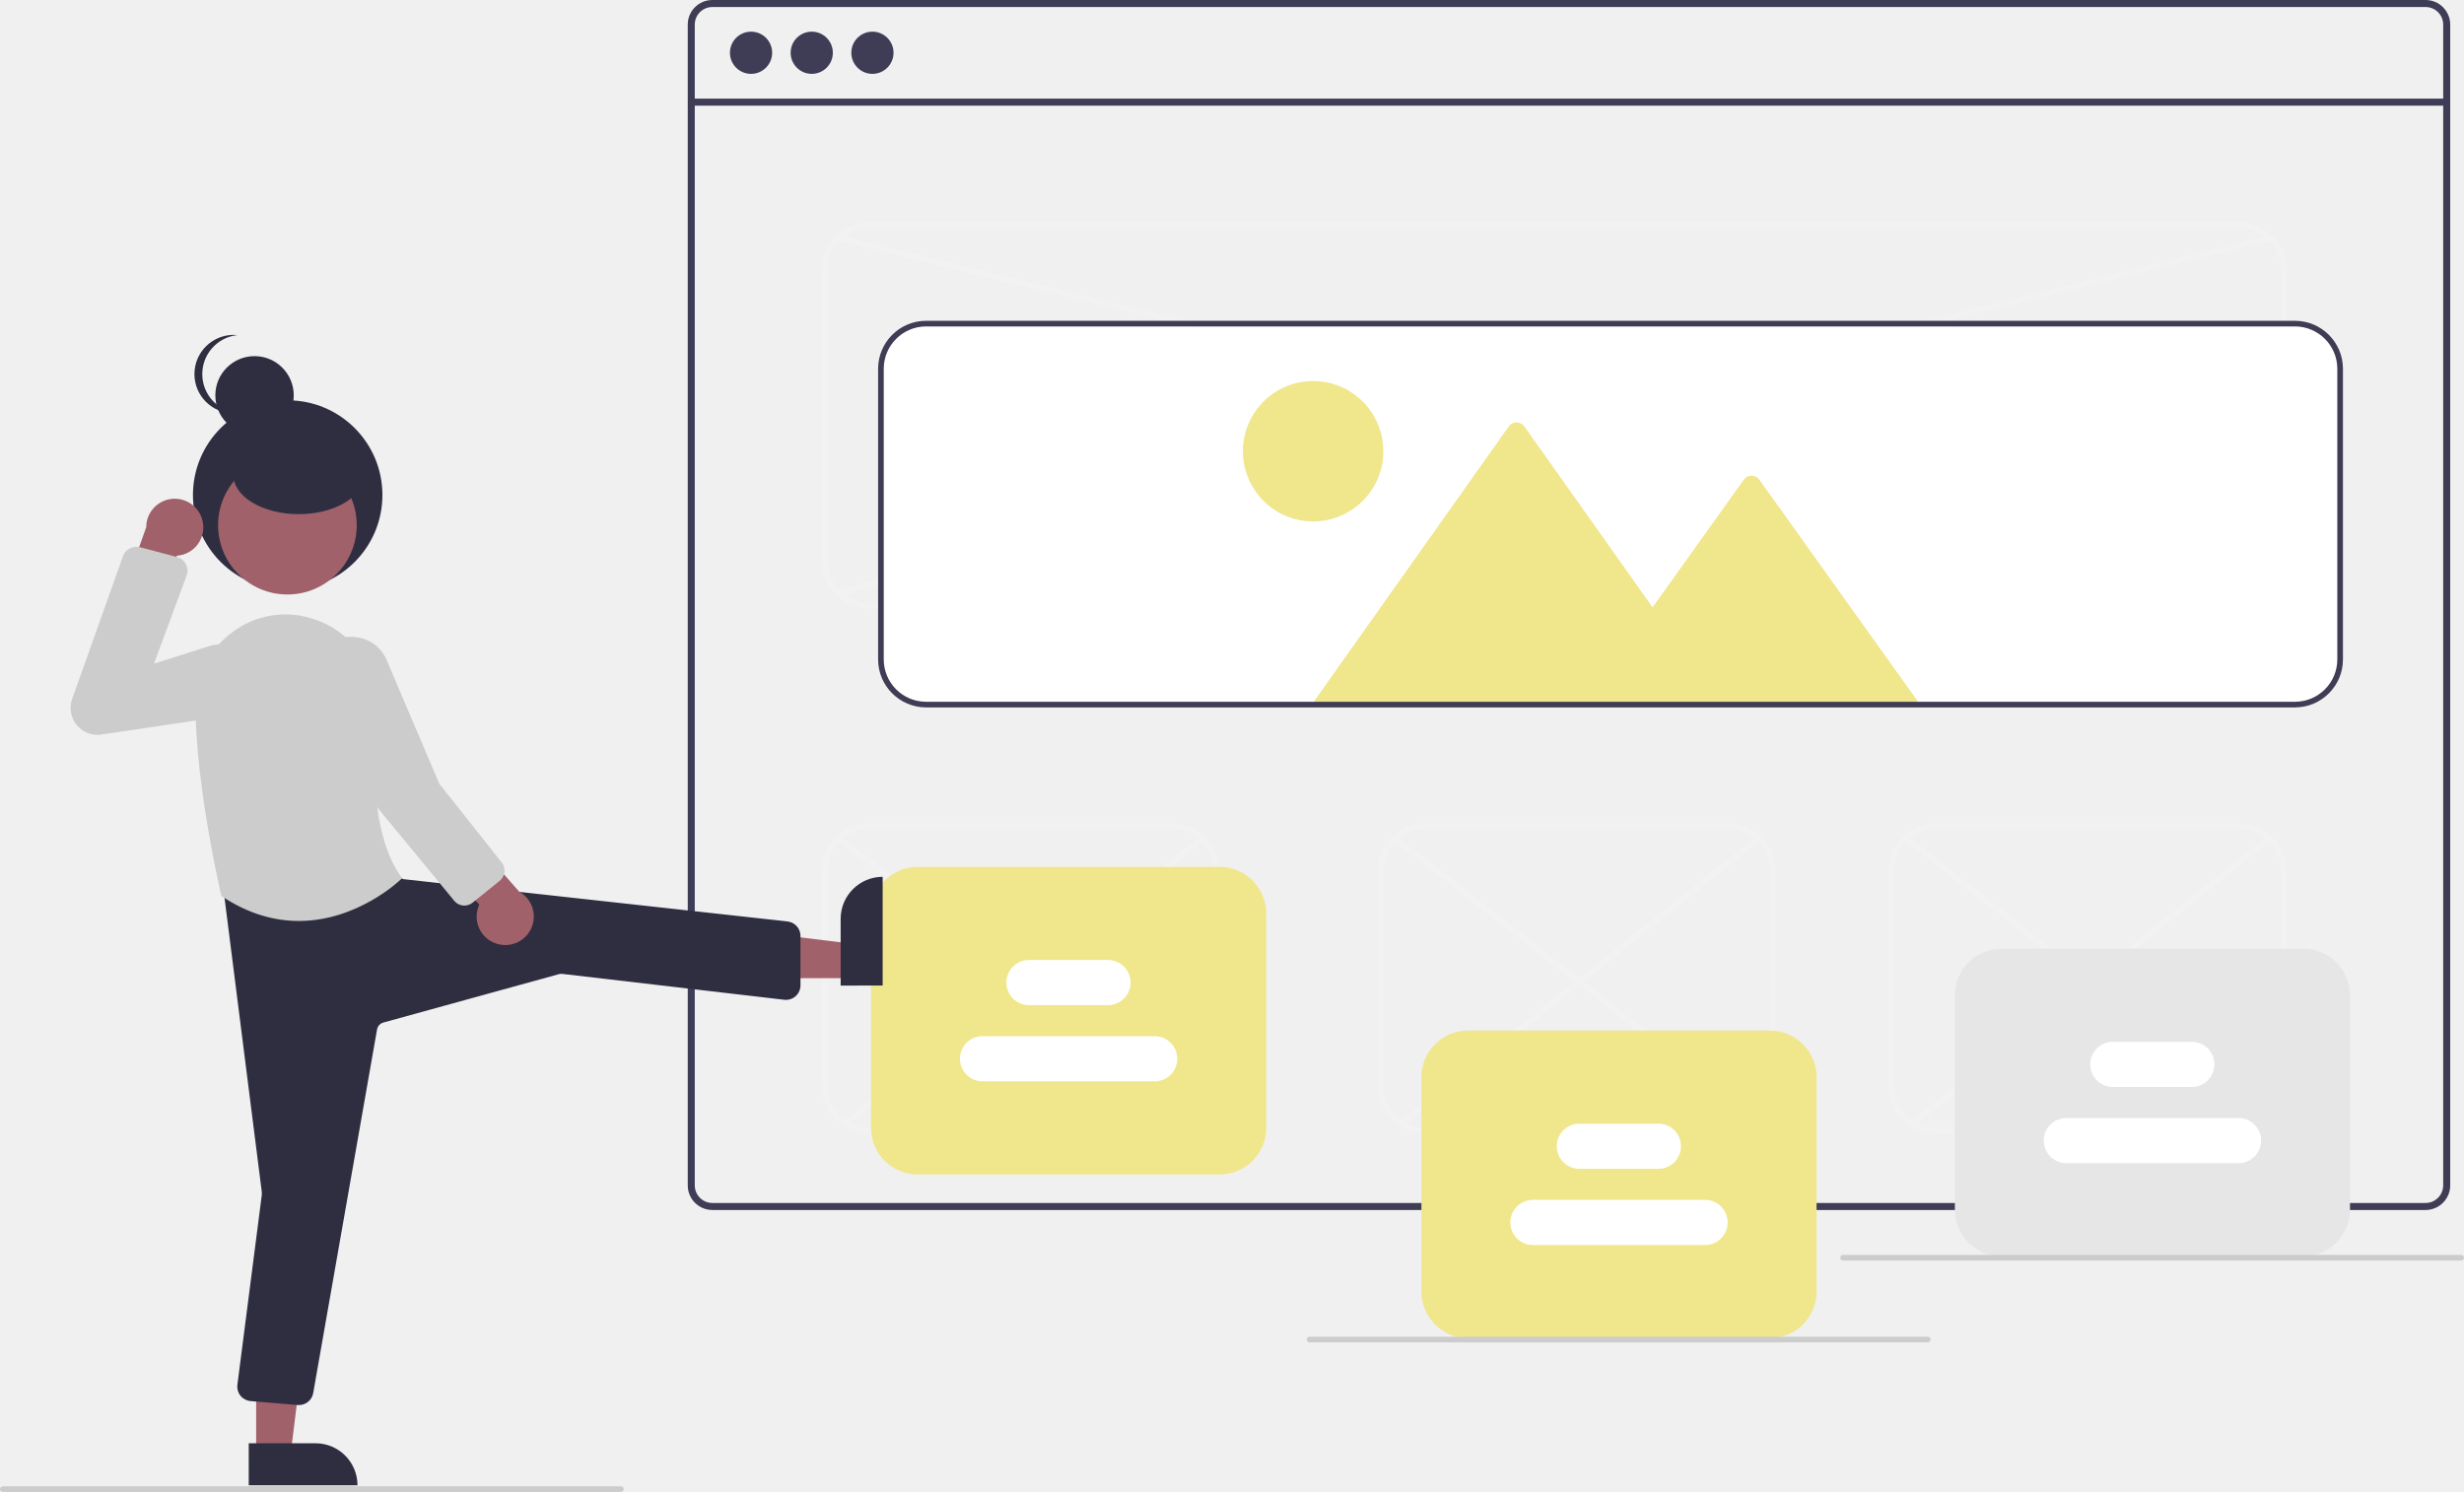
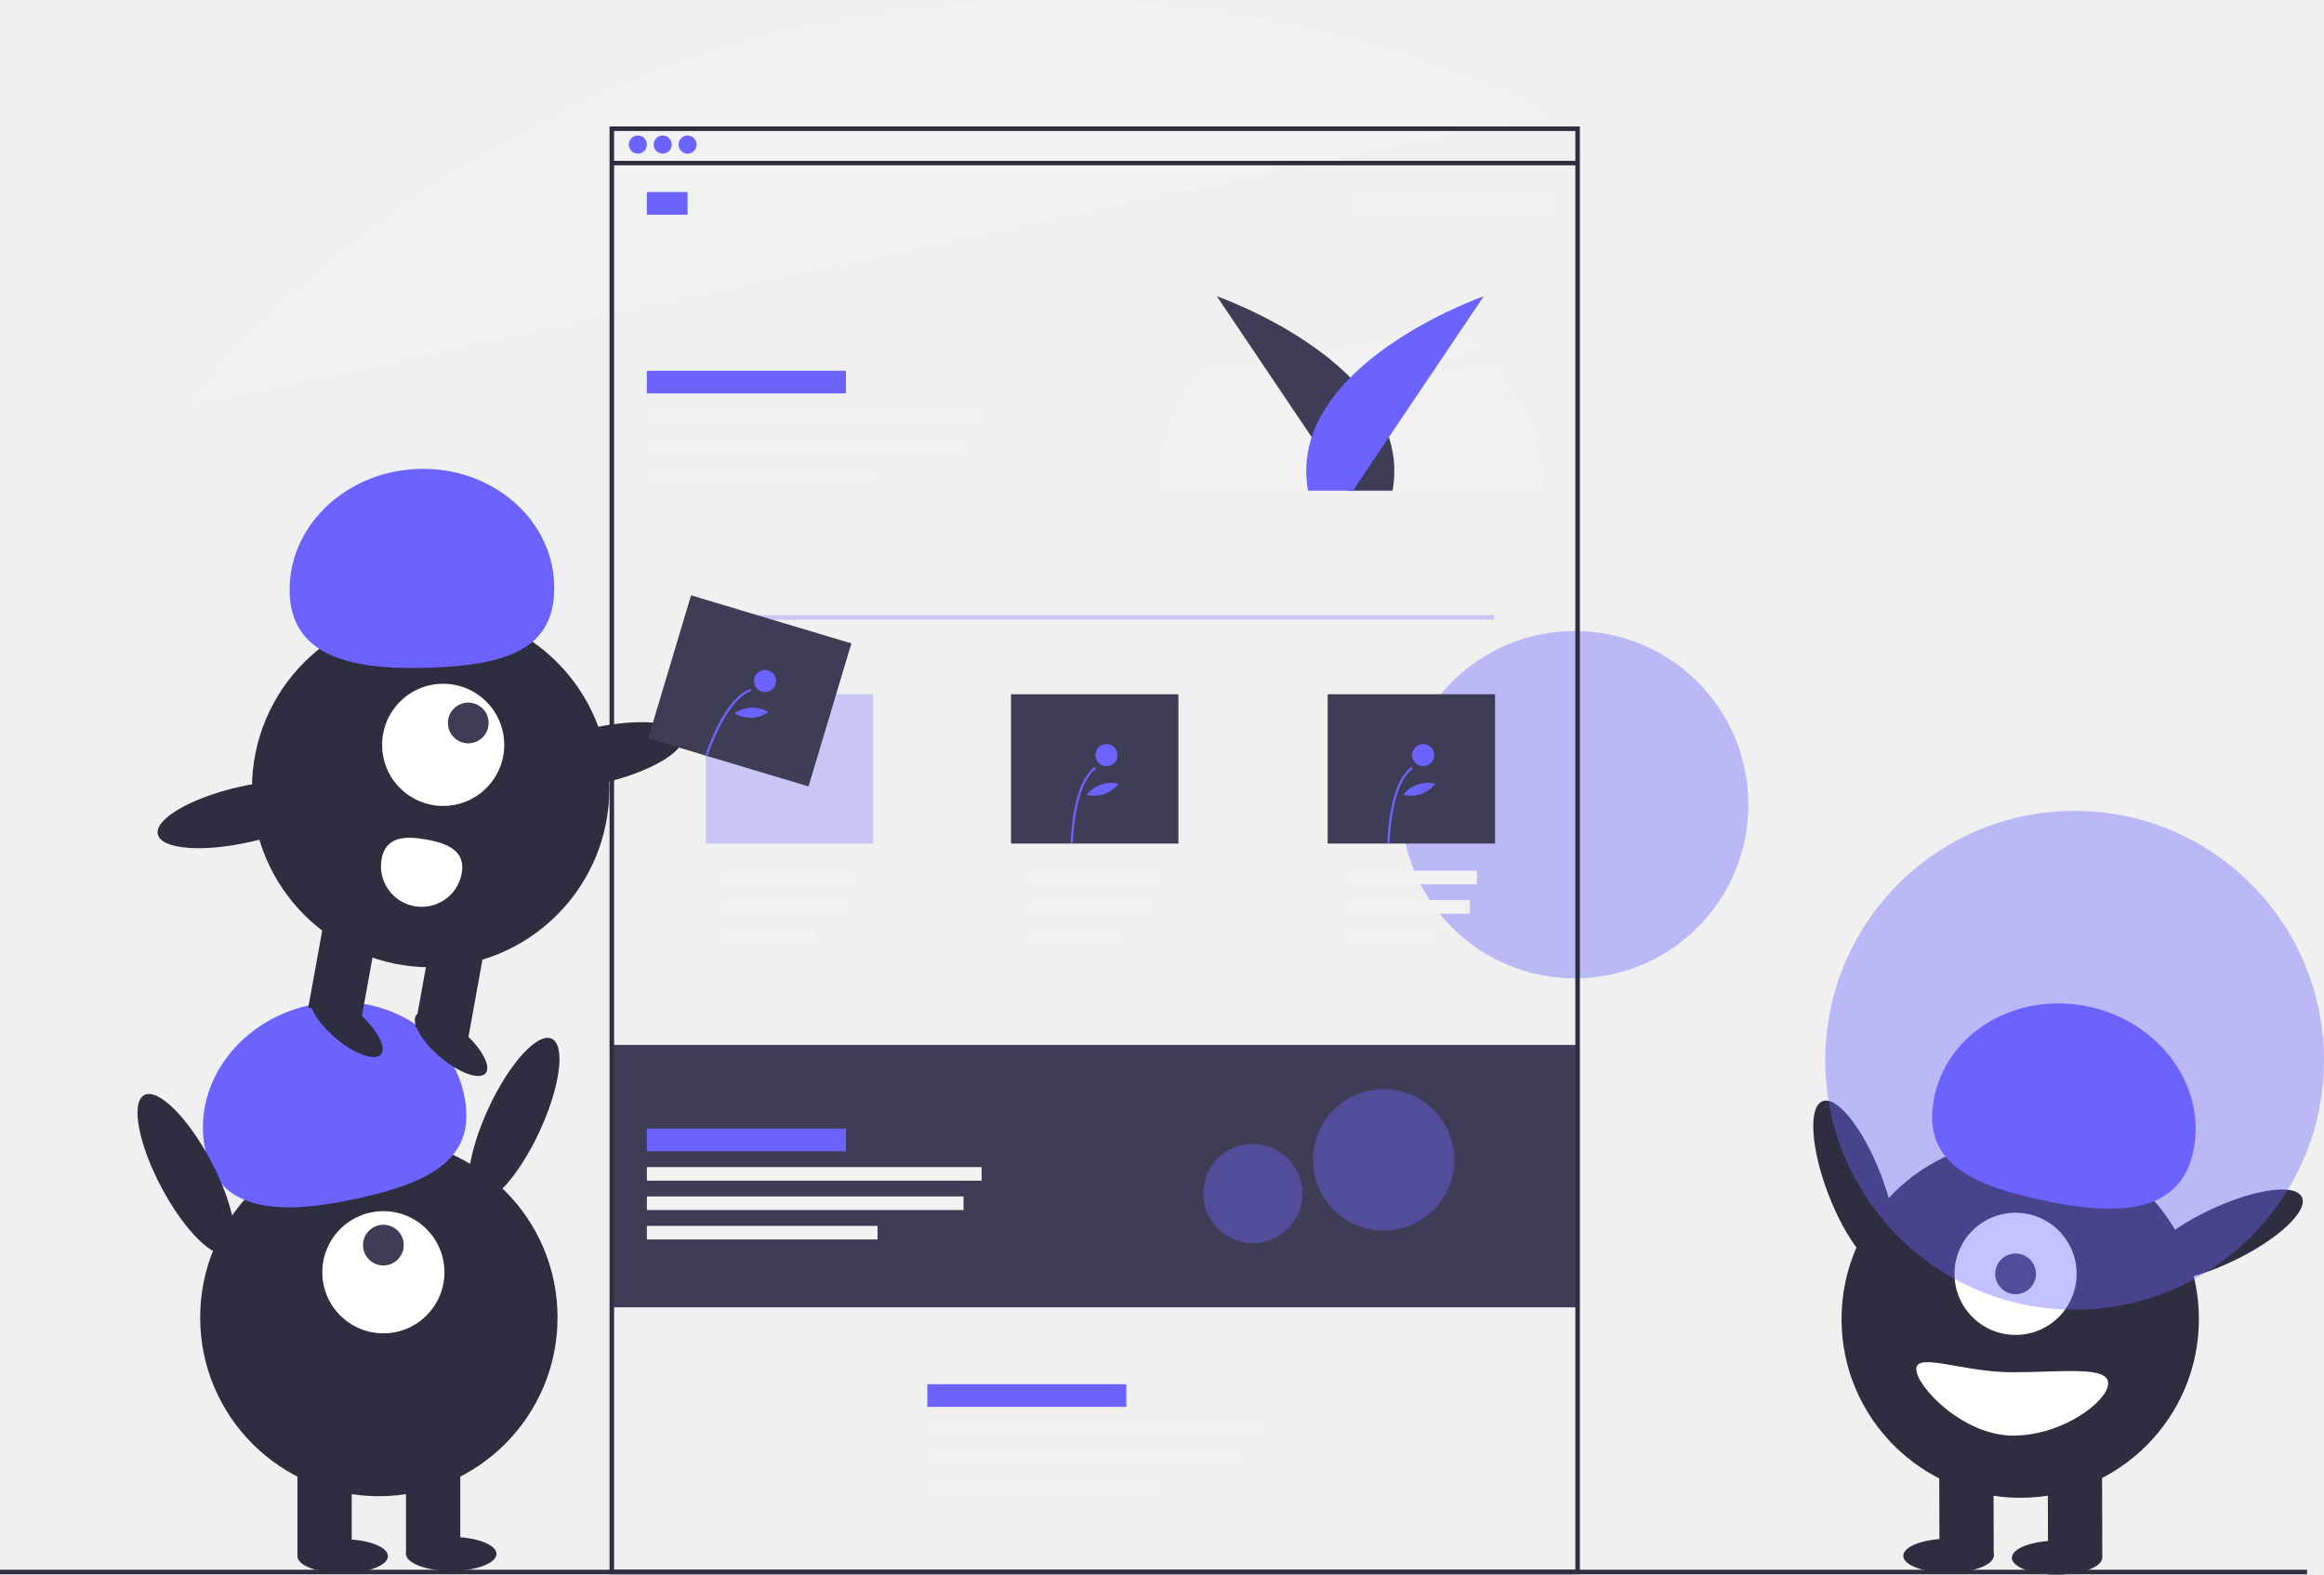
- <svg xmlns="http://www.w3.org/2000/svg" data-name="Layer 1" width="873" height="528.671" viewBox="0 0 873 528.671">
-   <path d="M1022.889,185.664h-607a8.728,8.728,0,0,0-8.72,8.72V605.704a8.728,8.728,0,0,0,8.72,8.72h607a8.712,8.712,0,0,0,6.63-3.06,2.045,2.045,0,0,0,.19-.24,8.167,8.167,0,0,0,1.25-2.11,8.507,8.507,0,0,0,.66-3.31V194.384A8.73,8.73,0,0,0,1022.889,185.664Zm6.24,420.04a6.175,6.175,0,0,1-1.03,3.42,6.446,6.446,0,0,1-2.36,2.12,6.184,6.184,0,0,1-2.85.69h-607a6.238,6.238,0,0,1-6.23-6.23V194.384a6.238,6.238,0,0,1,6.23-6.23h607a6.239,6.239,0,0,1,6.24,6.23Z" transform="translate(-163.5 -185.6643)" fill="#3f3d56" />
-   <rect x="244.911" y="34.949" width="621.957" height="2.493" fill="#3f3d56" />
-   <circle cx="266.1" cy="18.696" r="7.478" fill="#3f3d56" />
-   <circle cx="287.601" cy="18.696" r="7.478" fill="#3f3d56" />
-   <circle cx="309.101" cy="18.696" r="7.478" fill="#3f3d56" />
-   <path d="M956.614,401.336h-485a17.019,17.019,0,0,1-17-17v-103a17.019,17.019,0,0,1,17-17h485a17.019,17.019,0,0,1,17,17v103A17.019,17.019,0,0,1,956.614,401.336Zm-485-135a15.017,15.017,0,0,0-15,15v103a15.017,15.017,0,0,0,15,15h485a15.017,15.017,0,0,0,15-15v-103a15.017,15.017,0,0,0-15-15Z" transform="translate(-163.5 -185.6643)" fill="#f2f2f2" />
-   <path d="M578.614,587.336h-107a17.019,17.019,0,0,1-17-17v-76a17.019,17.019,0,0,1,17-17h107a17.019,17.019,0,0,1,17,17v76A17.019,17.019,0,0,1,578.614,587.336Zm-107-108a15.017,15.017,0,0,0-15,15v76a15.017,15.017,0,0,0,15,15h107a15.017,15.017,0,0,0,15-15v-76a15.017,15.017,0,0,0-15-15Z" transform="translate(-163.5 -185.6643)" fill="#f2f2f2" />
-   <path d="M956.614,587.336h-107a17.019,17.019,0,0,1-17-17v-76a17.019,17.019,0,0,1,17-17h107a17.019,17.019,0,0,1,17,17v76A17.019,17.019,0,0,1,956.614,587.336Zm-107-108a15.017,15.017,0,0,0-15,15v76a15.017,15.017,0,0,0,15,15h107a15.017,15.017,0,0,0,15-15v-76a15.017,15.017,0,0,0-15-15Z" transform="translate(-163.5 -185.6643)" fill="#f2f2f2" />
-   <path d="M775.614,587.336h-107a17.019,17.019,0,0,1-17-17v-76a17.019,17.019,0,0,1,17-17h107a17.019,17.019,0,0,1,17,17v76A17.019,17.019,0,0,1,775.614,587.336Zm-107-108a15.017,15.017,0,0,0-15,15v76a15.017,15.017,0,0,0,15,15h107a15.017,15.017,0,0,0,15-15v-76a15.017,15.017,0,0,0-15-15Z" transform="translate(-163.5 -185.6643)" fill="#f2f2f2" />
-   <rect x="715.471" y="68.968" width="2" height="527.397" transform="translate(59.56218 763.8853) rotate(-76.25179)" fill="#f2f2f2" />
-   <rect x="452.663" y="331.836" width="522.902" height="2" transform="translate(-222.582 -4.17702) rotate(-13.91411)" fill="#f2f2f2" />
-   <path d="M976.614,435.835h-485a16.519,16.519,0,0,1-16.5-16.5v-103a16.519,16.519,0,0,1,16.5-16.5h485a16.519,16.519,0,0,1,16.5,16.5v103A16.519,16.519,0,0,1,976.614,435.835Z" transform="translate(-163.5 -185.6643)" fill="#fff" />
-   <rect x="720.783" y="451.355" width="2" height="162.548" transform="matrix(0.61507, -0.78848, 0.78848, 0.61507, -305.626, 588.4719)" fill="#f2f2f2" />
-   <rect x="642.283" y="532.238" width="161.993" height="2" transform="translate(-338.114 383.1165) rotate(-38.66636)" fill="#f2f2f2" />
-   <rect x="523.783" y="451.355" width="2" height="162.548" transform="matrix(0.61507, -0.78848, 0.78848, 0.61507, -381.4581, 433.1421)" fill="#f2f2f2" />
-   <rect x="445.283" y="532.238" width="161.993" height="2" transform="translate(-381.2969 260.034) rotate(-38.66636)" fill="#f2f2f2" />
-   <rect x="901.783" y="451.355" width="2" height="162.548" transform="matrix(0.61507, -0.78848, 0.78848, 0.61507, -235.9528, 731.186)" fill="#f2f2f2" />
-   <rect x="823.283" y="532.238" width="161.993" height="2" transform="translate(-298.4384 496.2024) rotate(-38.66636)" fill="#f2f2f2" />
-   <path d="M790.614,659.836h-107a16.519,16.519,0,0,1-16.5-16.5v-76a16.519,16.519,0,0,1,16.5-16.5h107a16.519,16.519,0,0,1,16.5,16.5v76A16.519,16.519,0,0,1,790.614,659.836Z" transform="translate(-163.5 -185.6643)" fill="#f0e68c" />
-   <path d="M846.5,661.336h-219a1,1,0,0,1,0-2h219a1,1,0,0,1,0,2Z" transform="translate(-163.5 -185.6643)" fill="#ccc" />
-   <path d="M383.5,714.336h-219a1,1,0,0,1,0-2h219a1,1,0,0,1,0,2Z" transform="translate(-163.5 -185.6643)" fill="#ccc" />
-   <path d="M751.067,599.836h-28a8,8,0,0,1,0-16h28a8,8,0,0,1,0,16Z" transform="translate(-163.5 -185.6643)" fill="#fff" />
-   <path d="M767.614,626.836h-61a8,8,0,0,1,0-16h61a8,8,0,0,1,0,16Z" transform="translate(-163.5 -185.6643)" fill="#fff" />
-   <path d="M595.614,601.836h-107a16.519,16.519,0,0,1-16.5-16.5v-76a16.519,16.519,0,0,1,16.5-16.5h107a16.519,16.519,0,0,1,16.5,16.5v76A16.519,16.519,0,0,1,595.614,601.836Z" transform="translate(-163.5 -185.6643)" fill="#f0e68c" />
-   <path d="M556.067,541.836h-28a8,8,0,0,1,0-16h28a8,8,0,0,1,0,16Z" transform="translate(-163.5 -185.6643)" fill="#fff" />
-   <path d="M572.614,568.836h-61a8,8,0,1,1,0-16h61a8,8,0,0,1,0,16Z" transform="translate(-163.5 -185.6643)" fill="#fff" />
-   <path d="M979.614,630.836h-107a16.519,16.519,0,0,1-16.5-16.5v-76a16.519,16.519,0,0,1,16.5-16.5h107a16.519,16.519,0,0,1,16.5,16.5v76A16.519,16.519,0,0,1,979.614,630.836Z" transform="translate(-163.5 -185.6643)" fill="#e6e6e6" />
-   <path d="M940.067,570.836h-28a8,8,0,0,1,0-16h28a8,8,0,0,1,0,16Z" transform="translate(-163.5 -185.6643)" fill="#fff" />
-   <path d="M956.614,597.836h-61a8,8,0,0,1,0-16h61a8,8,0,0,1,0,16Z" transform="translate(-163.5 -185.6643)" fill="#fff" />
-   <polygon points="301.345 346.608 301.345 334.348 254.057 328.515 254.058 346.61 301.345 346.608" fill="#a0616a" />
-   <path d="M449.52,508.19h38.531a0,0,0,0,1,0,0v14.887a0,0,0,0,1,0,0H464.407a14.887,14.887,0,0,1-14.887-14.887v0A0,0,0,0,1,449.52,508.19Z" transform="translate(820.8972 -138.8395) rotate(89.99738)" fill="#2f2e41" />
-   <polygon points="90.755 514.923 103.015 514.922 108.847 467.634 90.753 467.635 90.755 514.923" fill="#a0616a" />
-   <path d="M251.628,697.083h38.531a0,0,0,0,1,0,0v14.887a0,0,0,0,1,0,0H266.515a14.887,14.887,0,0,1-14.887-14.887v0a0,0,0,0,1,0,0Z" transform="translate(378.3196 1223.377) rotate(179.9974)" fill="#2f2e41" />
-   <path d="M269.417,683.547c-.146,0-.293-.007-.441-.02L252.278,682.136a5.139,5.139,0,0,1-4.673-5.778l8.666-67.398a3.126,3.126,0,0,0,0-.789L242.506,499.541a5.141,5.141,0,0,1,5.028-5.786l48.693-.69a5.961,5.961,0,0,1,.742.043l.133.037,9.366,4.054,136.162,14.996a5.16,5.16,0,0,1,4.484,5.1v17.531a5.143,5.143,0,0,1-5.735,5.107l-78.662-9.169a3.043,3.043,0,0,0-1.187.091l-62.205,17.144a3.12,3.12,0,0,0-2.237,2.46L274.469,679.295A5.126,5.126,0,0,1,269.417,683.547Z" transform="translate(-163.5 -185.6643)" fill="#2f2e41" />
-   <circle cx="101.927" cy="175.413" r="33.566" fill="#2f2e41" />
-   <circle cx="90.185" cy="140.084" r="13.89" fill="#2f2e41" />
-   <path d="M235.165,318.225a13.891,13.891,0,0,1,12.443-13.814,14.042,14.042,0,0,0-1.447-.075,13.89,13.89,0,0,0,0,27.779,14.042,14.042,0,0,0,1.447-.075A13.891,13.891,0,0,1,235.165,318.225Z" transform="translate(-163.5 -185.6643)" fill="#2f2e41" />
-   <path d="M269.381,512.006c-8.338,0-17.613-2.309-27.269-8.746l-.164-.109-.045-.19c-.09-.377-8.973-37.978-9.148-67.1a32.068,32.068,0,0,1,13.199-26.269,31.129,31.129,0,0,1,28.152-4.733h0q.938.297,1.88.638a31.98,31.98,0,0,1,20.669,32.774c-1.267,15.388-1.774,43.413,9.055,58.22l.253.347-.304.303C305.451,497.347,290.39,512.006,269.381,512.006Z" transform="translate(-163.5 -185.6643)" fill="#ccc" />
-   <circle cx="101.831" cy="186.097" r="24.561" fill="#a0616a" />
-   <path d="M235.246,370.14a10.056,10.056,0,0,1-9.103,12.445l-9.477,34.455-12.236-13.968L215.305,372.495A10.11,10.11,0,0,1,235.246,370.14Z" transform="translate(-163.5 -185.6643)" fill="#a0616a" />
-   <path d="M197.992,446.061a9.519,9.519,0,0,1-8.933-12.709l18.016-50.621a5.042,5.042,0,0,1,6.005-3.165l13.129,3.476a5.013,5.013,0,0,1,3.417,6.59l-11.579,31.21,19.64-6.247a12.771,12.771,0,1,1,5.753,24.803l-44.016,6.557A9.625,9.625,0,0,1,197.992,446.061Z" transform="translate(-163.5 -185.6643)" fill="#ccc" />
-   <ellipse cx="105.831" cy="168.296" rx="23.149" ry="13.89" fill="#2f2e41" />
-   <path d="M339.798,520.171a10.056,10.056,0,0,1-6.449-14.006l-25.501-25.033,18.155-3.901,21.433,24.37a10.11,10.11,0,0,1-7.638,18.57Z" transform="translate(-163.5 -185.6643)" fill="#a0616a" />
-   <path d="M328.027,506.551a4.622,4.622,0,0,1-3.576-1.677l-27.838-33.774-21.789-41.845a13.84,13.84,0,0,1,2.067-12.538,13.289,13.289,0,0,1,11.026-5.41,17.426,17.426,0,0,1,3.214.368,13.311,13.311,0,0,1,9.561,8.353l18.458,43.363,22.121,27.904a4.639,4.639,0,0,1-.721,6.475l-9.626,7.763A4.6,4.6,0,0,1,328.027,506.551Z" transform="translate(-163.5 -185.6643)" fill="#ccc" />
-   <path d="M1035.5,632.336h-219a1,1,0,0,1,0-2h219a1,1,0,0,1,0,2Z" transform="translate(-163.5 -185.6643)" fill="#ccc" />
-   <path d="M842.884,434.071v1.265H629.184v-1.323l1.15-1.627,67.75-95.647a3.385,3.385,0,0,1,5.49,0l45.43,64.137L781.344,355.62a3.385,3.385,0,0,1,5.48,0l54.91,76.833Z" transform="translate(-163.5 -185.6643)" fill="#f0e68c" />
-   <circle cx="465.241" cy="159.895" r="24.873" fill="#f0e68c" />
-   <path d="M976.614,436.336h-485a17.019,17.019,0,0,1-17-17v-103a17.019,17.019,0,0,1,17-17h485a17.019,17.019,0,0,1,17,17v103A17.019,17.019,0,0,1,976.614,436.336Zm-485-135a15.017,15.017,0,0,0-15,15v103a15.017,15.017,0,0,0,15,15h485a15.017,15.017,0,0,0,15-15v-103a15.017,15.017,0,0,0-15-15Z" transform="translate(-163.5 -185.6643)" fill="#3f3d56" />
+ <svg xmlns="http://www.w3.org/2000/svg" data-name="Layer 1" width="1027.496" height="696.059" viewBox="0 0 1027.496 696.059">
+   <circle cx="696.248" cy="355.702" r="76.752" fill="#6c63ff" opacity="0.4" />
+   <rect x="270" y="461.902" width="428" height="116" fill="#3f3d56" />
+   <path d="M756.839,276.477l-17.09,8.088,15.125-11.31a85.352,85.352,0,0,0-8.258-10.867L672.499,280.81l66.948-25.538a85.339,85.339,0,0,0-9.722-7.41L616.789,266.052a84.639,84.639,0,0,0-18.537,52.82h170A84.594,84.594,0,0,0,756.839,276.477Z" transform="translate(-86.2521 -101.9706)" fill="#f2f2f2" />
+   <path d="M770.375,152.166A495.972,495.972,0,0,0,552.252,101.971c-153.83,0-291.361,69.753-382.71,179.349C325.968,247.045,598.319,187.714,770.375,152.166Z" transform="translate(-86.2521 -101.9706)" fill="#f2f2f2" />
+   <rect y="693.902" width="1020" height="2" fill="#2f2e41" />
+   <path d="M682.116,318.873,624.252,232.922s87.631,30.593,77.686,85.951Z" transform="translate(-86.2521 -101.9706)" fill="#3f3d56" />
+   <path d="M684.388,318.873l57.864-85.951s-87.631,30.593-77.686,85.951Z" transform="translate(-86.2521 -101.9706)" fill="#6c63ff" />
+   <path d="M784.752,797.873h-429v-640h429Zm-427-2h425v-636h-425Z" transform="translate(-86.2521 -101.9706)" fill="#2f2e41" />
+   <rect x="271" y="71.083" width="427" height="2" fill="#2f2e41" />
+   <circle cx="282" cy="63.902" r="4" fill="#6c63ff" />
+   <circle cx="293" cy="63.902" r="4" fill="#6c63ff" />
+   <circle cx="304" cy="63.902" r="4" fill="#6c63ff" />
+   <rect x="286" y="84.902" width="18" height="10" fill="#6c63ff" />
+   <rect x="286" y="163.902" width="88" height="10" fill="#6c63ff" />
+   <rect x="685.252" y="186.873" width="88" height="10" transform="translate(1372.252 281.7745) rotate(-180)" fill="#f2f2f2" />
+   <rect x="286" y="180.902" width="148" height="6" fill="#f2f2f2" />
+   <rect x="286" y="193.902" width="140" height="6" fill="#f2f2f2" />
+   <rect x="286" y="206.902" width="102" height="6" fill="#f2f2f2" />
+   <rect x="320" y="384.902" width="58" height="6" fill="#f2f2f2" />
+   <rect x="320" y="397.902" width="54.865" height="6" fill="#f2f2f2" />
+   <rect x="320" y="410.902" width="39.973" height="6" fill="#f2f2f2" />
+   <rect x="455" y="384.902" width="58" height="6" fill="#f2f2f2" />
+   <rect x="455" y="397.902" width="54.865" height="6" fill="#f2f2f2" />
+   <rect x="455" y="410.902" width="39.973" height="6" fill="#f2f2f2" />
+   <rect x="595" y="384.902" width="58" height="6" fill="#f2f2f2" />
+   <rect x="595" y="397.902" width="54.865" height="6" fill="#f2f2f2" />
+   <rect x="595" y="410.902" width="39.973" height="6" fill="#f2f2f2" />
+   <rect x="410" y="611.902" width="88" height="10" fill="#6c63ff" />
+   <rect x="410" y="628.902" width="148" height="6" fill="#f2f2f2" />
+   <rect x="410" y="641.902" width="140" height="6" fill="#f2f2f2" />
+   <rect x="410" y="654.902" width="102" height="6" fill="#f2f2f2" />
+   <rect x="312.5" y="271.902" width="348" height="2" fill="#6c63ff" opacity="0.3" />
+   <rect x="312" y="306.902" width="74" height="66" fill="#6c63ff" opacity="0.3" />
+   <rect x="447" y="306.902" width="74" height="66" fill="#3f3d56" />
+   <rect x="587" y="306.902" width="74" height="66" fill="#3f3d56" />
+   <path d="M560.611,474.595l-.976-.019c.021-1.081.631-26.561,10.662-33.604l.561.799C561.231,448.53,560.615,474.335,560.611,474.595Z" transform="translate(-86.2521 -101.9706)" fill="#6c63ff" />
+   <circle cx="489.206" cy="333.798" r="4.881" fill="#6c63ff" />
+   <path d="M574.471,453.004a15.198,15.198,0,0,1-7.841.339,13.85,13.85,0,0,1,14.24-4.884A15.198,15.198,0,0,1,574.471,453.004Z" transform="translate(-86.2521 -101.9706)" fill="#6c63ff" />
+   <path d="M700.611,474.595l-.976-.019c.021-1.081.631-26.561,10.662-33.604l.561.799C701.231,448.53,700.615,474.335,700.611,474.595Z" transform="translate(-86.2521 -101.9706)" fill="#6c63ff" />
+   <circle cx="629.206" cy="333.798" r="4.881" fill="#6c63ff" />
+   <path d="M714.471,453.004a15.198,15.198,0,0,1-7.841.339,13.85,13.85,0,0,1,14.24-4.884A15.198,15.198,0,0,1,714.471,453.004Z" transform="translate(-86.2521 -101.9706)" fill="#6c63ff" />
+   <rect x="286" y="498.902" width="88" height="10" fill="#6c63ff" />
+   <rect x="286" y="515.902" width="148" height="6" fill="#f2f2f2" />
+   <rect x="286" y="528.902" width="140" height="6" fill="#f2f2f2" />
+   <rect x="286" y="541.902" width="102" height="6" fill="#f2f2f2" />
+   <circle cx="611.752" cy="512.702" r="31.248" fill="#6c63ff" opacity="0.4" />
+   <circle cx="553.92" cy="527.626" r="21.92" fill="#6c63ff" opacity="0.4" />
+   <circle cx="167.5" cy="582.402" r="79" fill="#2f2e41" />
+   <rect x="131.5" y="644.402" width="24" height="43" fill="#2f2e41" />
+   <rect x="179.5" y="644.402" width="24" height="43" fill="#2f2e41" />
+   <ellipse cx="151.5" cy="687.902" rx="20" ry="7.5" fill="#2f2e41" />
+   <ellipse cx="199.5" cy="686.902" rx="20" ry="7.5" fill="#2f2e41" />
+   <circle cx="169.5" cy="562.402" r="27" fill="#fff" />
+   <circle cx="169.5" cy="550.402" r="9" fill="#3f3d56" />
+   <path d="M177.119,610.905c-6.379-28.568,14.012-57.434,45.544-64.475s62.265,10.41,68.644,38.978-14.519,39.104-46.051,46.145S183.498,639.472,177.119,610.905Z" transform="translate(-86.2521 -101.9706)" fill="#6c63ff" />
+   <ellipse cx="313.528" cy="596.957" rx="39.5" ry="12.4" transform="translate(-446.2098 527.7579) rotate(-65.07683)" fill="#2f2e41" />
+   <ellipse cx="168.528" cy="620.957" rx="12.4" ry="39.5" transform="translate(-357.1725 49.01394) rotate(-27.89329)" fill="#2f2e41" />
+   <ellipse cx="906.255" cy="625.623" rx="12.4" ry="39.5" transform="translate(-250.6156 265.819) rotate(-21.07832)" fill="#2f2e41" />
+   <circle cx="893.19" cy="583.104" r="79" fill="#2f2e41" />
+   <rect x="991.675" y="747.007" width="24" height="43" transform="matrix(-1, 0.0028, -0.0028, -1, 1923.247, 1432.229)" fill="#2f2e41" />
+   <rect x="943.676" y="747.141" width="24" height="43" transform="translate(1827.248 1432.632) rotate(179.8395)" fill="#2f2e41" />
+   <ellipse cx="995.737" cy="790.529" rx="20" ry="7.5" transform="translate(-88.46246 -99.17847) rotate(-0.16049)" fill="#2f2e41" />
+   <ellipse cx="947.734" cy="789.664" rx="20" ry="7.5" transform="translate(-88.46023 -99.31292) rotate(-0.16049)" fill="#2f2e41" />
+   <circle cx="891.134" cy="563.109" r="27" fill="#fff" />
+   <circle cx="891.134" cy="563.109" r="9" fill="#3f3d56" />
+   <path d="M1055.868,611.392c6.299-28.585-14.173-57.394-45.724-64.347s-62.236,10.584-68.535,39.17,14.628,39.063,46.18,46.015S1049.569,639.978,1055.868,611.392Z" transform="translate(-86.2521 -101.9706)" fill="#6c63ff" />
+   <ellipse cx="1068.319" cy="648.169" rx="39.5" ry="12.4" transform="translate(-261.3017 421.8477) rotate(-25.53475)" fill="#2f2e41" />
+   <path d="M1018.326,713.466c.022,7.732-19.844,23.056-41.935,23.118s-42.865-21.648-42.887-29.38,20.717,1.442,42.809,1.38S1018.304,705.734,1018.326,713.466Z" transform="translate(-86.2521 -101.9706)" fill="#fff" />
+   <circle cx="917.248" cy="468.702" r="110.248" fill="#6c63ff" opacity="0.4" />
+   <circle cx="190.405" cy="348.59" r="79" fill="#2f2e41" />
+   <rect x="226.167" y="506.95" width="24" height="43" transform="translate(11.69174 -135.9442) rotate(10.26106)" fill="#2f2e41" />
+   <rect x="273.399" y="515.501" width="24" height="43" transform="translate(13.97028 -144.2211) rotate(10.26106)" fill="#2f2e41" />
+   <ellipse cx="285.687" cy="563.475" rx="7.5" ry="20" transform="translate(-415.1887 315.3571) rotate(-49.73894)" fill="#2f2e41" />
+   <ellipse cx="239.439" cy="555.103" rx="7.5" ry="20" transform="translate(-425.1591 277.1032) rotate(-49.73894)" fill="#2f2e41" />
+   <circle cx="195.936" cy="329.266" r="27" fill="#fff" />
+   <circle cx="207.032" cy="319.588" r="9" fill="#3f3d56" />
+   <path d="M214.337,364.617c-1.188-29.247,24.019-54.019,56.301-55.331s59.415,21.335,60.603,50.582-21.252,35.892-53.534,37.203S215.525,393.864,214.337,364.617Z" transform="translate(-86.2521 -101.9706)" fill="#6c63ff" />
+   <ellipse cx="349.603" cy="436.168" rx="39.5" ry="12.4" transform="translate(-174.8644 -12.8362) rotate(-12.9101)" fill="#2f2e41" />
+   <ellipse cx="194.528" cy="461.957" rx="39.5" ry="12.4" transform="translate(-184.5461 -46.83125) rotate(-12.9101)" fill="#2f2e41" />
+   <path d="M254.96,481.694a18,18,0,0,0,35.424,6.413c1.771-9.782-5.792-13.244-15.575-15.014S256.73,471.912,254.96,481.694Z" transform="translate(-86.2521 -101.9706)" fill="#fff" />
+   <rect x="380.752" y="374.373" width="74" height="66" transform="translate(48.33035 -204.7786) rotate(16.68876)" fill="#3f3d56" />
+   <path d="M399.12,435.948l-.93-.299c.331-1.03,8.232-25.261,19.863-29.127l.308.926C407.199,411.159,399.199,435.701,399.12,435.948Z" transform="translate(-86.2521 -101.9706)" fill="#6c63ff" />
+   <circle cx="338.24" cy="301.05" r="4.881" fill="#6c63ff" />
+   <path d="M418.597,419.247a15.198,15.198,0,0,1-7.608-1.928,13.85,13.85,0,0,1,15.043-.589A15.198,15.198,0,0,1,418.597,419.247Z" transform="translate(-86.2521 -101.9706)" fill="#6c63ff" />
</svg>
